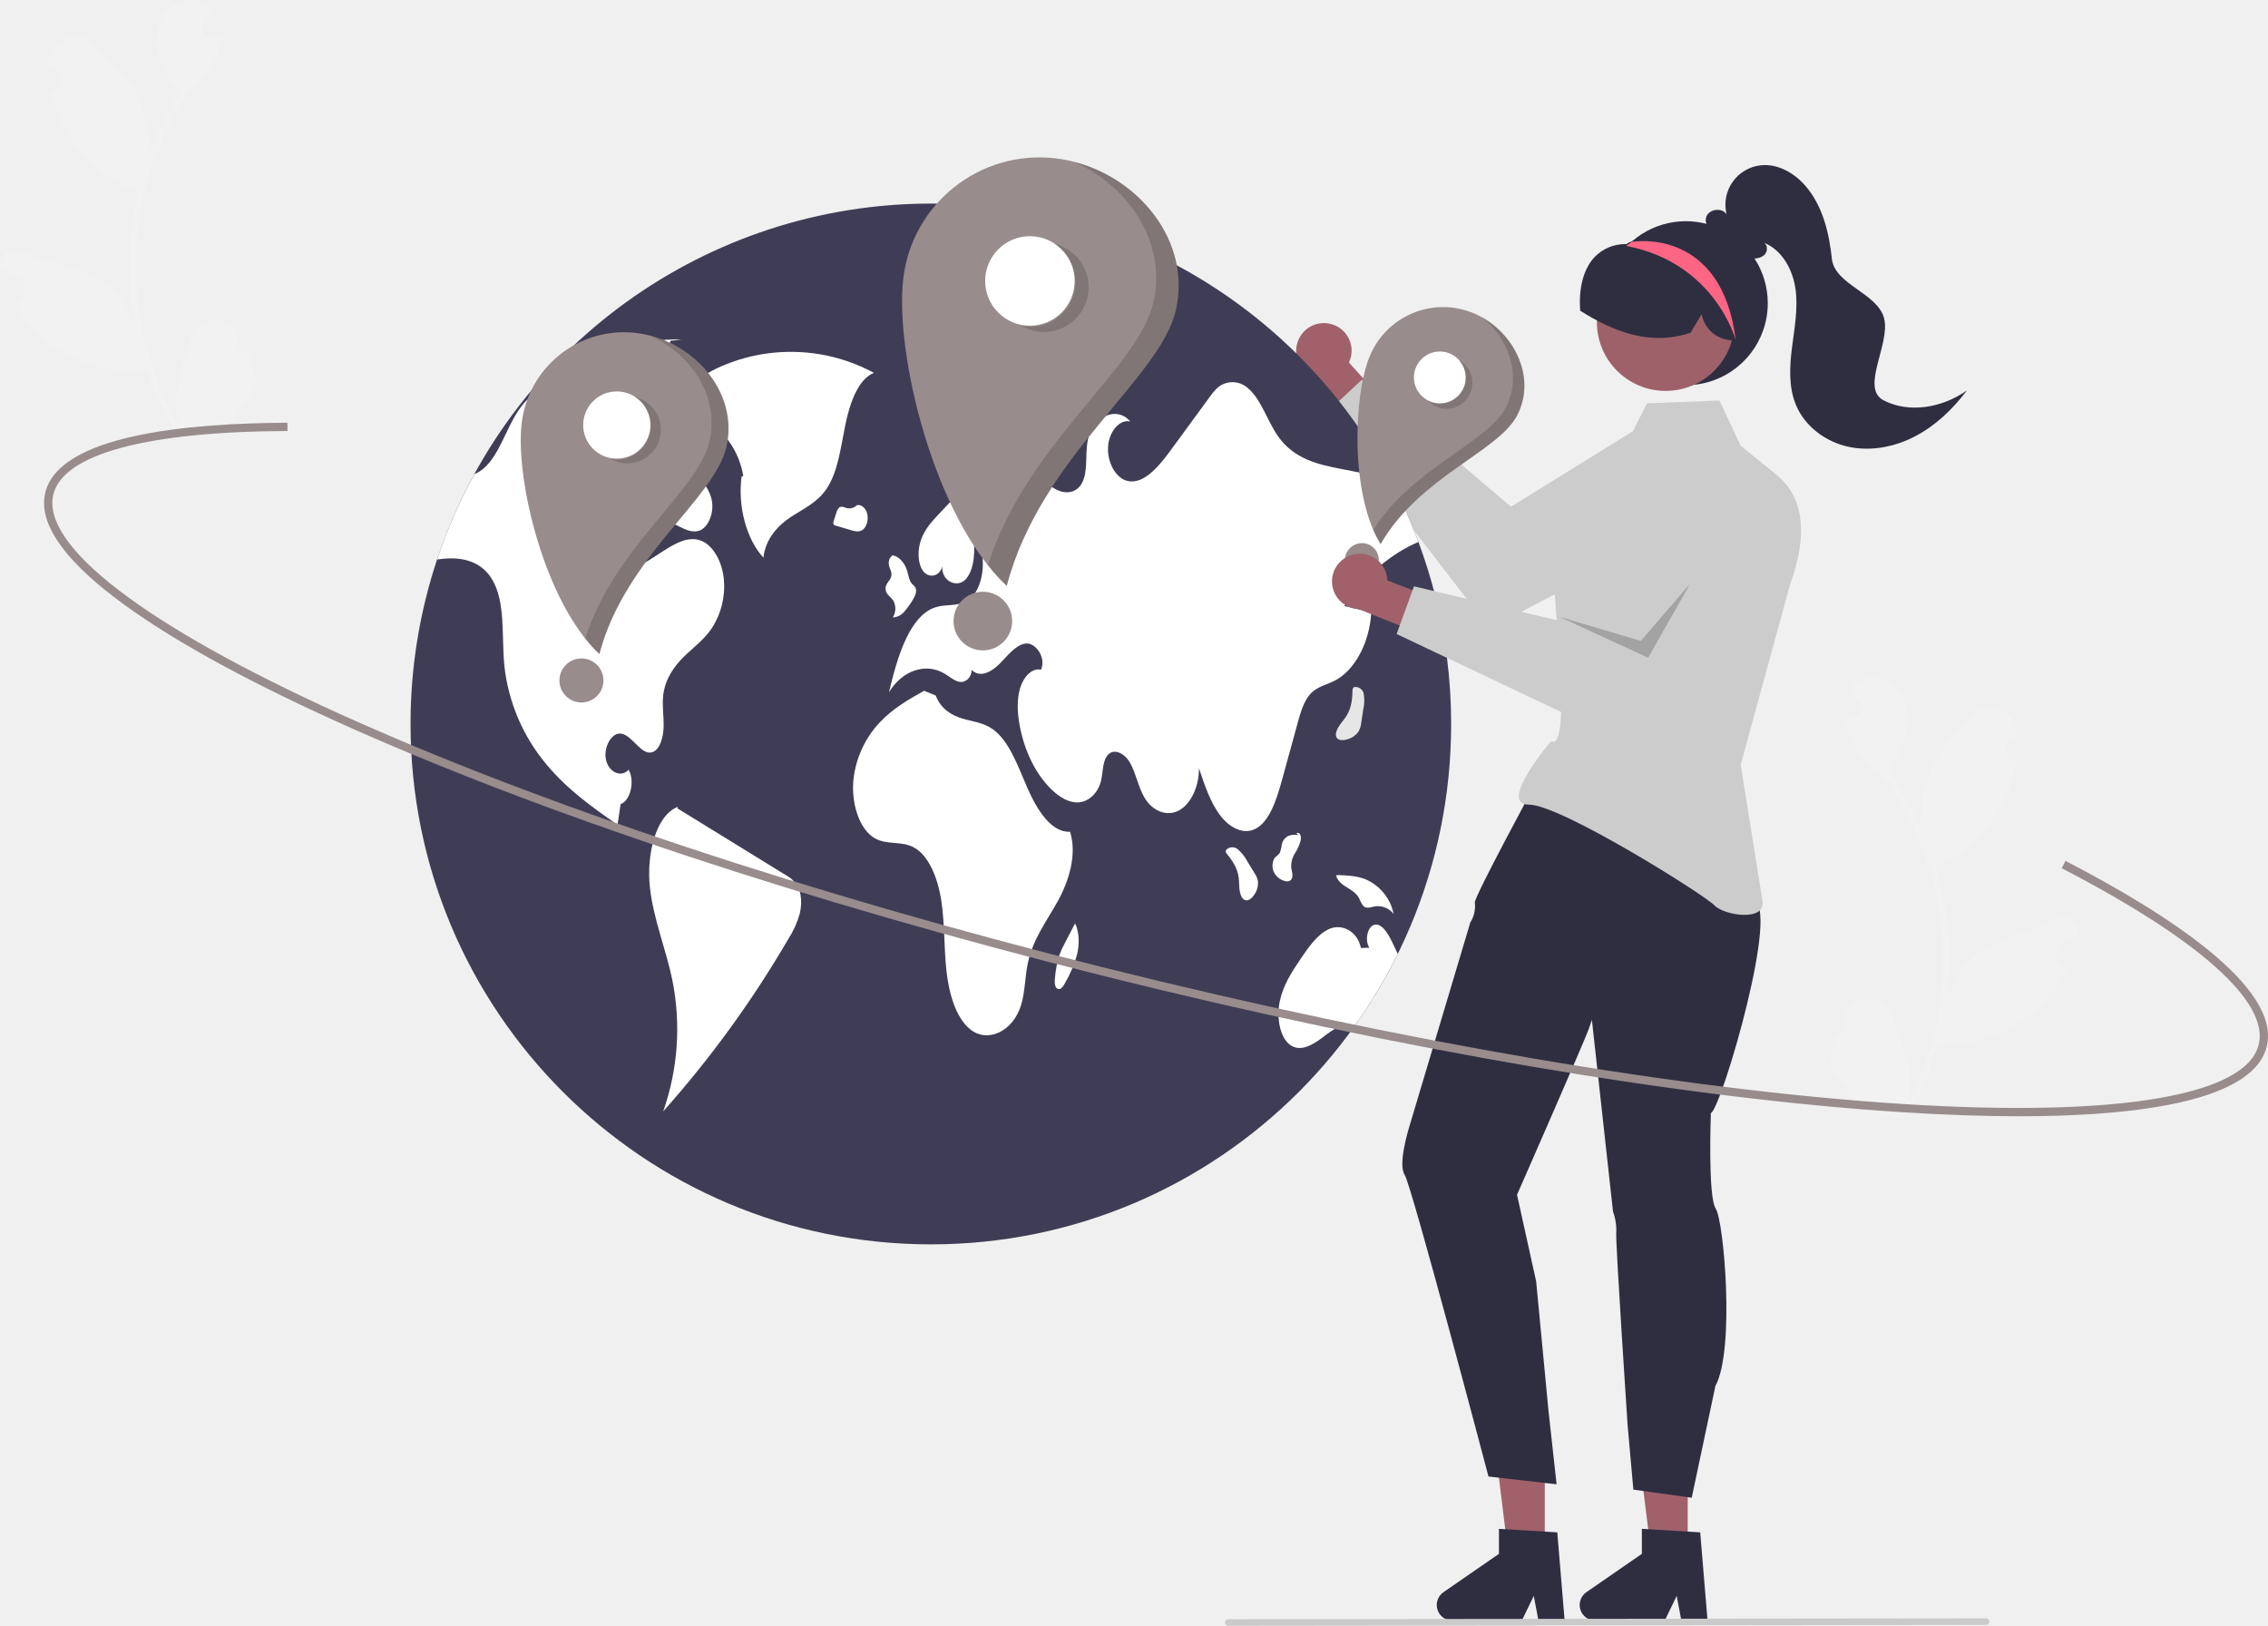
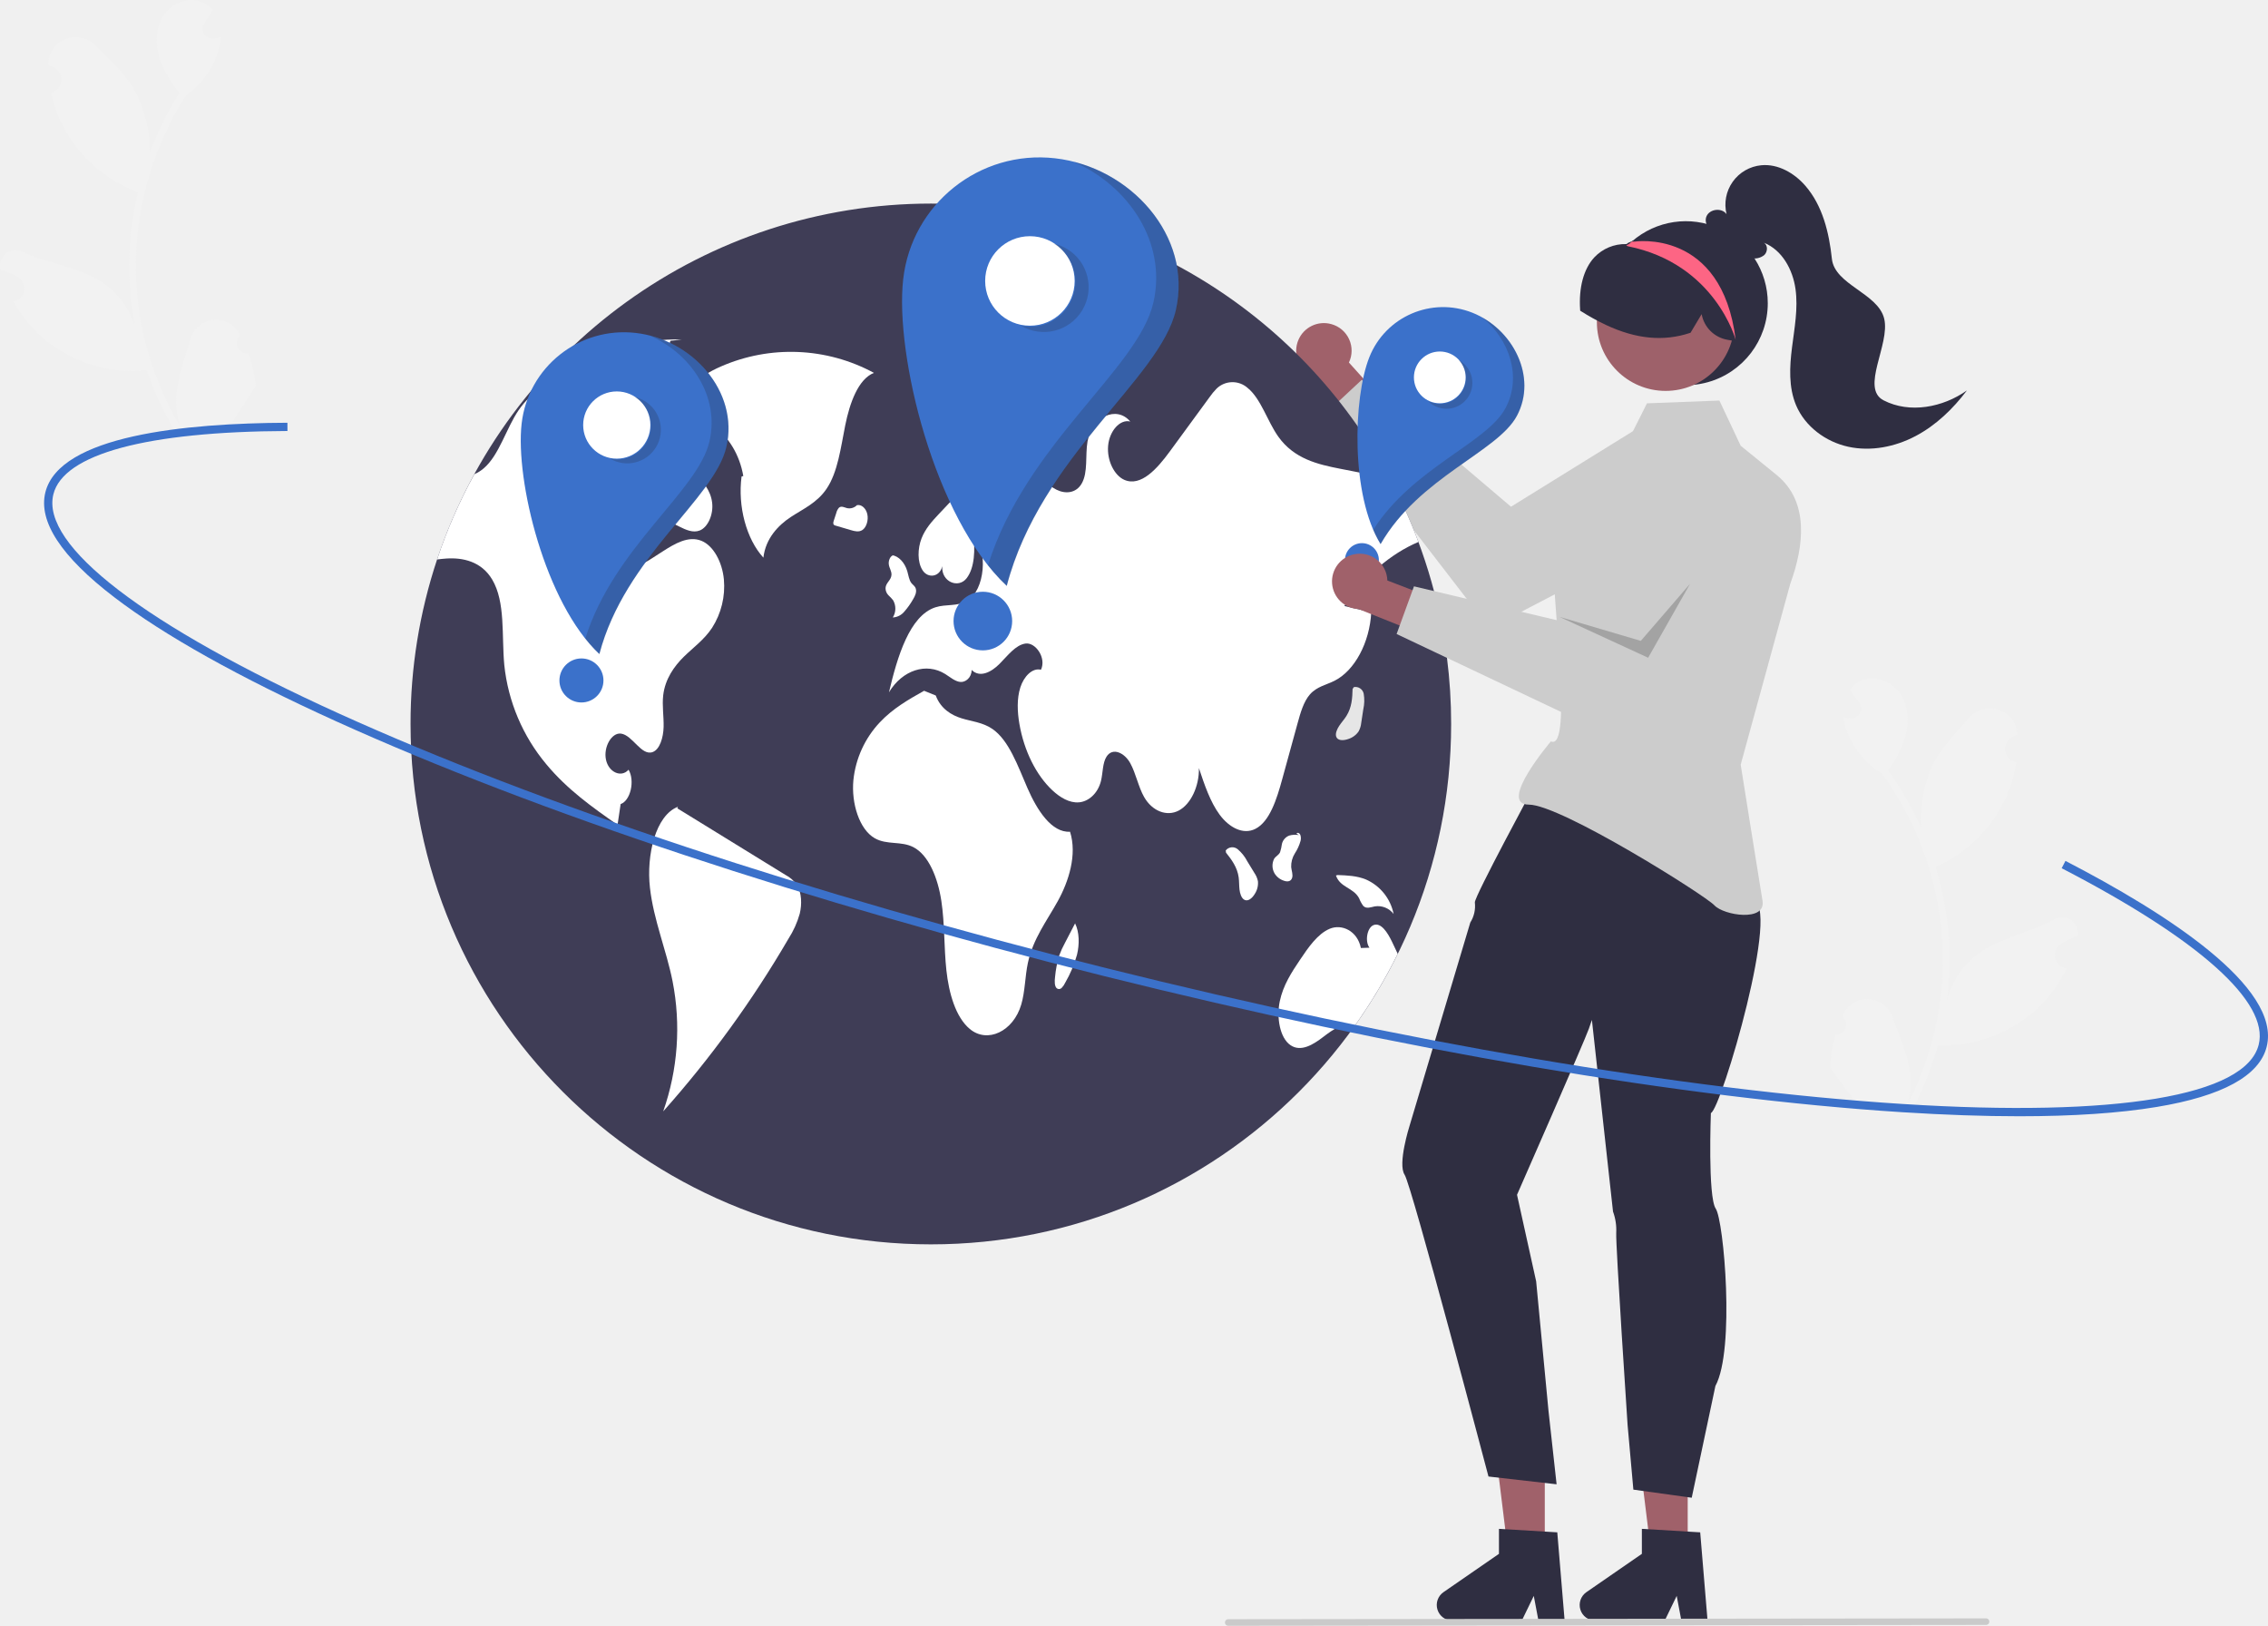
<svg xmlns="http://www.w3.org/2000/svg" data-name="Layer 1" width="825.202" height="591.419" viewBox="0 0 825.202 591.419">
  <path d="M855.224,530.608a3.613,3.613,0,0,0,2.907-6.134c-.074-.366-.127-.629-.202-.995q.054-.116.109-.231a9.703,9.703,0,0,1,17.876.899c2.596,7.179,5.991,14.407,6.561,21.897a28.705,28.705,0,0,1-.962,9.838,115.086,115.086,0,0,0,12.68-47.26,111.081,111.081,0,0,0-.112-12.411q-.335-5.081-1.115-10.11a116.419,116.419,0,0,0-20.767-50.362,30.983,30.983,0,0,1-12.25-13.954,23.634,23.634,0,0,1-1.847-6.551c.623.111,1.257.192,1.882.263.195.019.4.039.594.059l.073.007a3.58,3.58,0,0,0,3.208-5.689q-.383-.518-.766-1.036c-.387-.533-.785-1.056-1.172-1.588a1.784,1.784,0,0,1-.126-.16c-.445-.608-.891-1.205-1.336-1.812a10.352,10.352,0,0,1,3.543-3.119c4.865-2.553,11.309-.328,14.53,4.115,3.232,4.443,3.599,10.483,2.158,15.78a41.485,41.485,0,0,1-6.327,12.512c.242.341.494.672.735,1.012a117.172,117.172,0,0,1,11.316,19.923,48.709,48.709,0,0,1,3.957-22.465c3.093-6.578,8.567-11.985,13.427-17.57,5.837-6.708,16.999-3.142,17.56,5.732q.008.129.016.258-1.049.529-2.059,1.131a4.901,4.901,0,0,0,1.559,9.001l.099.02a48.767,48.767,0,0,1-1.623,7.224,50.21,50.21,0,0,1-26.436,30.272c-.41.187-.81.374-1.22.551a119.597,119.597,0,0,1,5.022,30.563,113.435,113.435,0,0,1-.934,18.292l.041-.214a29.974,29.974,0,0,1,11.026-16.813c8.167-6.095,19.39-7.957,28.118-12.756a5.625,5.625,0,0,1,8.352,5.867q-.022.113-.045.225a32.924,32.924,0,0,0-3.771,1.605q-1.049.529-2.059,1.131a4.901,4.901,0,0,0,1.559,9.001l.099.02c.071.014.133.027.204.04a48.808,48.808,0,0,1-9.622,13.625,50.254,50.254,0,0,1-37.15,14.279l-.01-0a119.562,119.562,0,0,1-9.113,23.048l-28.661-1.334c-.088-.323-.165-.656-.243-.979a32.599,32.599,0,0,0,7.953-.103c-2.005-2.708-4.009-5.437-6.014-8.145a1.781,1.781,0,0,1-.126-.16c-1.016-1.386-2.044-2.761-3.06-4.147l-.001-.002a47.75,47.75,0,0,1,1.963-12.086Z" transform="translate(-187.3989 -154.2905)" fill="#f2f2f2" />
  <path d="M277.743,282.773a3.613,3.613,0,0,1-3.28-5.943c.051-.37.088-.635.14-1.005q-.061-.112-.123-.224a9.703,9.703,0,0,0-17.786,2.002c-2.148,7.326-5.089,14.75-5.196,22.26a28.705,28.705,0,0,0,1.568,9.76A115.086,115.086,0,0,1,237.489,263.235a111.08,111.08,0,0,1-.655-12.394q.02-5.092.488-10.16a116.419,116.419,0,0,1,17.616-51.549,30.983,30.983,0,0,0,11.364-14.684,23.634,23.634,0,0,0,1.438-6.653c-.615.15-1.243.27-1.862.378-.193.031-.397.064-.59.095l-.073.011a3.58,3.58,0,0,1-3.554-5.48q.35-.541.7-1.082c.353-.556.718-1.102,1.071-1.658a1.783,1.783,0,0,0,.116-.168c.407-.634.815-1.258,1.222-1.891a10.352,10.352,0,0,0-3.728-2.894c-5.013-2.248-11.307.371-14.248,5.005-2.951,4.635-2.944,10.685-1.179,15.883a41.485,41.485,0,0,0,7.088,12.097c-.22.355-.451.701-.671,1.056a117.172,117.172,0,0,0-10.063,20.584,48.709,48.709,0,0,0-5.337-22.177c-3.493-6.374-9.291-11.432-14.486-16.706-6.24-6.335-17.161-2.086-17.172,6.806q-0.0.129 0.0.258,1.08.463,2.125,1.002a4.901,4.901,0,0,1-1,9.08l-.098.026a48.767,48.767,0,0,0,2.066,7.109,50.21,50.21,0,0,0,28.256,28.581c.421.161.832.323,1.252.474a119.597,119.597,0,0,0-3.124,30.814,113.433,113.433,0,0,0,2.062,18.199l-.054-.211a29.974,29.974,0,0,0-12.044-16.1c-8.528-5.579-19.845-6.744-28.852-10.995a5.625,5.625,0,0,0-7.973,6.372q.029.111.059.222a32.924,32.924,0,0,1,3.863,1.369q1.08.464,2.125,1.002a4.901,4.901,0,0,1-1,9.081l-.098.026c-.07.018-.131.035-.201.053a48.808,48.808,0,0,0,10.445,13.005,50.254,50.254,0,0,0,37.961,11.957l.01-.001a119.563,119.563,0,0,0,10.52,22.441l28.523-3.102c.068-.328.124-.665.182-.992a32.599,32.599,0,0,1-7.944.388c1.834-2.827,3.665-5.674,5.499-8.501a1.779,1.779,0,0,0,.116-.168c.929-1.446,1.869-2.882,2.798-4.328l0-.002a47.75,47.75,0,0,0-2.706-11.941Z" transform="translate(-187.3989 -154.2905)" fill="#f2f2f2" />
  <path d="M671.818,272.202a10.016,10.016,0,0,1,6.383,13.969l15.306,17.017-8.073,11.824L664.157,290.677a10.07,10.07,0,0,1,7.661-18.475Z" transform="translate(-187.3989 -154.2905)" fill="#a0616a" />
  <path d="M815.114,313.989l0,0a20.026,20.026,0,0,0-27.608-6.542l-50.339,31.177-54.301-46.158L669.356,305.045l59.987,77.83,77.965-40.644C805.489,343.179,817.313,317.567,815.114,313.989Z" transform="translate(-187.3989 -154.2905)" fill="#ccc" />
  <path d="M715.391,417.655a189.27,189.27,0,0,1-189.308,189.308c-104.551,0-189.308-84.757-189.308-189.308a189.245,189.245,0,0,1,9.655-59.842A189.506,189.506,0,0,1,526.083,228.347,189.245,189.245,0,0,1,693.021,328.333a186.774,186.774,0,0,1,10.464,23.106c.41,1.104.81,2.208,1.199,3.323v.011q2.603,7.351,4.586,14.976A189.32,189.32,0,0,1,715.391,417.655Z" transform="translate(-187.3989 -154.2905)" fill="#3f3d56" />
  <path d="M505.371,289.931a63.517,63.517,0,0,0-55.761-2.281c-7.796,3.393-16.006,9.48-18.607,20.471,10.519-6.208,24.136,3.601,26.843,19.336l-.632.174c-1.43,10.899,1.762,22.764,7.941,29.522.811-7.02,5.427-11.797,9.967-14.781,4.54-2.984,9.562-5.152,13.027-10.282,4.108-6.081,5.151-14.969,6.783-23.077C496.563,300.905,499.659,292.19,505.371,289.931Z" transform="translate(-187.3989 -154.2905)" fill="#fff" />
  <path d="M446.489,382.675c-2.913,4.375-6.805,7.12-10.296,10.538-3.481,3.429-6.794,8.056-7.488,13.998-.442,3.807.242,7.677.147,11.527-.094,3.849-1.378,8.182-3.996,9.139-4.133,1.493-7.288-6.184-11.537-6.72-3.376-.421-6.415,4.89-5.437,9.497.978,4.606,5.574,6.647,8.214,3.639,2.387,4.007.705,11.274-2.882,12.505-.379,2.524-.757,5.038-1.125,7.562-9.066-6.342-18.226-12.789-25.935-22.075a67.007,67.007,0,0,1-15.271-36.095c-.999-10.675.484-22.885-4.417-31.099-3.923-6.573-10.654-8.025-16.712-7.614-1.104.074-2.219.2-3.323.336a187.235,187.235,0,0,1,13.556-31.025,13.282,13.282,0,0,0,3.397-2.114c5.637-4.785,8.14-14.472,12.715-21.171q.442-.647.915-1.262c4.68-6.111,10.948-9.255,17.006-12.179,13.409-6.51,27.208-13.104,41.364-12.2l-4.028.389q-7.052,19.751-14.114,39.502-1.073,3.029-2.166,6.068c-2.671,7.488-5.427,15.46-5.017,23.842.242,4.964,1.967,10.265,5.248,11.968,3.06,1.578,6.405-.358,9.36-2.272,1.252-.799,2.493-1.599,3.744-2.408,4.491-2.892,9.465-5.858,14.209-3.923,4.344,1.767,7.551,7.667,8.161,14.03A28.049,28.049,0,0,1,446.489,382.675Z" transform="translate(-187.3989 -154.2905)" fill="#fff" />
  <path d="M473.198,472.572q-19.674-12.113-39.348-24.227l.223-.573c-8.155,3.106-11.54,17.602-10.193,29.456,1.348,11.854,5.917,22.451,8.226,34.002a90.252,90.252,0,0,1-3.403,47.358,387.843,387.843,0,0,0,45.56-62.781,33.588,33.588,0,0,0,4.121-9.138c.833-3.442.705-7.58-.964-10.34A11.511,11.511,0,0,0,473.198,472.572Z" transform="translate(-187.3989 -154.2905)" fill="#fff" />
  <path d="M421.435,325.653c-1.393,3.131-1.929,7.307-.665,10.547,1.291,3.309,4.019,4.804,6.532,6.05l7.247,3.592c2.411,1.195,5.01,2.402,7.468,1.419,2.964-1.186,5.02-5.833,4.488-10.148-.566-4.591-3.46-7.749-6.136-10.439q-5.618-5.645-11.237-11.291l-2.111,2.585A28.192,28.192,0,0,0,421.435,325.653Z" transform="translate(-187.3989 -154.2905)" fill="#fff" />
  <path d="M676.541,374.735q4.891,1.152,9.781,2.303c-.568,11.012-6.026,21.203-13.346,24.894-3.05,1.536-6.447,2.103-8.971,4.975-2.282,2.608-3.439,6.668-4.501,10.549q-2.792,10.16-5.585,20.319c-1.998,7.299-4.564,15.408-9.76,18.037-4.459,2.261-9.56-.505-12.989-5.143-3.429-4.638-5.521-10.875-7.551-16.953.126,6.626-2.955,13.125-7.32,15.429-4.375,2.303-9.697.221-12.621-4.922-2.103-3.692-2.976-8.561-5.038-12.305-2.061-3.744-6.384-5.89-8.635-2.377-1.483,2.335-1.294,5.911-2.03,8.877-1.146,4.606-4.617,7.499-8.056,7.751-3.429.252-6.773-1.725-9.644-4.407-5.921-5.553-10.286-14.366-11.979-24.158-.747-4.365-.957-9.118.337-13.21,1.294-4.091,4.417-7.246,7.52-6.468,2.04-4.312-1.988-10.033-5.616-9.529-3.639.505-6.489,4.407-9.476,7.404-2.976,2.997-7.141,5.174-10.139,2.198.021,2.766-2.23,4.596-4.175,4.365-1.935-.221-3.66-1.777-5.437-2.882-6.868-4.281-15.586-1.441-20.466,6.657,3.05-12.978,7.52-27.87,16.89-30.92,3.828-1.251,8.004-.221,11.621-2.387,6.405-3.839,7.699-18.342,2.167-24.326.705,5.658.568,12.263-2.419,16.133-2.987,3.87-9.255,1.346-8.876-4.375-.862,3.944-5.153,4.543-7.131,1.514-1.988-3.029-1.819-7.982-.41-11.6s3.807-6.216,6.131-8.708c4.996-5.353,10.065-10.77,15.849-14.135,5.795-3.365,12.484-4.501,18.289-1.157,3.061,1.767,5.753,4.712,8.877,6.268,3.124,1.567,7.089,1.367,9.16-2.293,2.324-4.081,1.23-10.139,2.093-15.239,1.546-9.013,10.559-13.23,15.555-7.278-3.733-.957-7.593,3.46-8.056,8.813-.473,5.353,2.23,10.759,5.848,12.379,6.079,2.692,12.032-4.081,16.628-10.349q7.194-9.844,14.408-19.677a23.782,23.782,0,0,1,2.577-3.134,8.291,8.291,0,0,1,11.327-.231c4.859,3.965,7.141,12.095,11.127,17.69,5.784,8.13,14.44,10.107,22.496,11.684q9.008,1.751,18.026,3.523a186.774,186.774,0,0,1,10.464,23.106C693.305,355.762,683.913,363.849,676.541,374.735Z" transform="translate(-187.3989 -154.2905)" fill="#fff" />
  <path d="M695.955,501.276a188.546,188.546,0,0,1-15.671,26.219c-3.786-1.62-7.856,1.273-11.401,3.986-3.702,2.84-8.151,5.606-11.947,3.018-3.881-2.65-5.132-10.065-3.902-15.944,1.23-5.869,4.301-10.538,7.278-14.976,3.155-4.712,6.531-9.602,10.917-11.432,4.396-1.83,10.044.757,11.327,7.004l3.113-.105c-1.746-2.398-.831-7.362,1.515-8.235,2.703-1.02,5.048,2.692,6.647,5.974C694.546,498.268,695.272,499.762,695.955,501.276Z" transform="translate(-187.3989 -154.2905)" fill="#fff" />
  <path d="M576.727,456.853c-6.691.421-11.992-7.817-15.514-15.92-3.522-8.104-6.736-17.371-12.773-21.496-3.45-2.357-7.383-2.68-11.125-3.822-3.742-1.142-7.659-3.505-9.447-8.318l-4.245-1.715c-5.606,3.152-11.285,6.362-16.116,11.491a36.018,36.018,0,0,0-9.603,20.993c-.811,8.496,2.183,17.97,7.778,21.161,4.421,2.522,9.567.932,14.045,3.241,5.595,2.884,8.916,11.264,10.173,19.537s.939,16.871,1.838,25.238,3.379,17.073,8.509,21.361c6.42,5.366,15.841.907,18.722-8.86,1.413-4.791,1.364-10.197,2.421-15.171,1.861-8.758,6.883-15.256,10.866-22.441C576.241,474.949,579.376,465.191,576.727,456.853Z" transform="translate(-187.3989 -154.2905)" fill="#fff" />
  <path d="M510.607,370.79a17.86,17.86,0,0,1,1.742,1.85,6.077,6.077,0,0,1-.107,6.276,5.839,5.839,0,0,0,4.181-2.125,26.879,26.879,0,0,0,3.206-4.516c.683-1.113,1.408-2.618.945-3.939-.316-.902-1.064-1.287-1.588-1.965-.831-1.075-1.036-2.783-1.466-4.259-.928-3.188-3.153-5.532-5.567-5.867l.335.064c-1.009.345-1.713,1.947-1.49,3.388.203,1.312,1.046,2.402.963,3.741-.121,1.925-2.044,2.828-2.163,4.753A3.674,3.674,0,0,0,510.607,370.79Z" transform="translate(-187.3989 -154.2905)" fill="#fff" />
  <path d="M499.142,338.082c.01-.003.02-.003.03-.006a5.357,5.357,0,0,0,.571-.608Z" transform="translate(-187.3989 -154.2905)" fill="#e6e6e6" />
  <path d="M501.149,347.116c1.479-.951,2.306-3.582,1.817-5.785-.486-2.189-2.206-3.66-3.793-3.256a3.866,3.866,0,0,1-3.595,1.058c-.981-.253-2.058-.903-2.909-.164a4.404,4.404,0,0,0-.991,1.935q-.472,1.45-.945,2.9a1.83,1.83,0,0,0-.112,1.099.931.931,0,0,0,.714.568q2.835.836,5.669,1.671C498.381,347.549,499.868,347.94,501.149,347.116Z" transform="translate(-187.3989 -154.2905)" fill="#fff" />
  <path d="M643.805,471.848q-1.31-2.145-2.62-4.29a14.334,14.334,0,0,0-3.453-4.336,3.06,3.06,0,0,0-4.356.436l.106.817c1.991,2.498,4.098,5.273,4.603,8.98.199,1.462.13,2.974.304,4.442s.671,2.99,1.618,3.623c1.375.919,2.99-.436,3.969-2.089a7.193,7.193,0,0,0,1.115-4.579A8.03,8.03,0,0,0,643.805,471.848Z" transform="translate(-187.3989 -154.2905)" fill="#fff" />
  <path d="M682.68,417.231q.379-2.485.758-4.97a14.334,14.334,0,0,0,.15-5.541,3.06,3.06,0,0,0-3.614-2.471l-.445.693c-.085,3.193-.261,6.673-2.262,9.834-.789,1.246-1.816,2.359-2.628,3.594s-1.412,2.72-1.095,3.814c.461,1.589,2.569,1.592,4.382.958a7.193,7.193,0,0,0,3.801-2.785A8.03,8.03,0,0,0,682.68,417.231Z" transform="translate(-187.3989 -154.2905)" fill="#e6e6e6" />
  <path d="M657.508,473.709c.427-1.228-.189-2.636-.32-3.993a8.765,8.765,0,0,1,1.334-4.969,16.154,16.154,0,0,0,2.078-4.556,3.812,3.812,0,0,0-.1-2.231c-.289-.65-.99-.946-1.391-.431l.86.554a7.829,7.829,0,0,0-3.489.169,4.318,4.318,0,0,0-2.644,2.981,18.441,18.441,0,0,1-.693,3.092c-.513,1.054-1.505,1.405-2.129,2.33a5.57,5.57,0,0,0,.088,5.292,6.177,6.177,0,0,0,3.494,2.748C655.645,475.069,657.028,475.089,657.508,473.709Z" transform="translate(-187.3989 -154.2905)" fill="#fff" />
  <path d="M681.91,481.072a12.005,12.005,0,0,0,1.512,2.775c1.168,1.177,2.756.454,4.173.168a7.215,7.215,0,0,1,6.864,2.753A17.471,17.471,0,0,0,684.411,474.231c-3.341-1.362-6.86-1.494-10.334-1.616l-.6.154C675.006,477.22,679.808,477.121,681.91,481.072Z" transform="translate(-187.3989 -154.2905)" fill="#fff" />
  <path d="M578.558,490.177l.009.019q.087-.168.175-.336Z" transform="translate(-187.3989 -154.2905)" fill="#e6e6e6" />
  <path d="M574.856,497.342a32.889,32.889,0,0,0-2.077,4.562,39.711,39.711,0,0,0-1.505,7.806c-.188,1.504-.246,3.426.697,4.159a1.337,1.337,0,0,0,1.749-.238,6.918,6.918,0,0,0,1.268-1.885,43.417,43.417,0,0,0,4.28-10.159c.902-3.744.894-8.151-.701-11.393Q576.711,493.769,574.856,497.342Z" transform="translate(-187.3989 -154.2905)" fill="#fff" />
  <path d="M539.143,306.44a4.215,4.215,0,0,0,4.542.886,14.999,14.999,0,0,0,4.274-2.823,10.055,10.055,0,0,0,2.591-2.826,5.732,5.732,0,0,0,.53-4.366c-.585-1.712-2.07-2.286-3.38-2.674q-3.146-.933-6.292-1.866l1.517-1.368c-1.561-.838-3.288.717-4.264,2.642a14.224,14.224,0,0,0-1.294,3.984C536.844,301.051,537.355,304.649,539.143,306.44Z" transform="translate(-187.3989 -154.2905)" fill="#e6e6e6" />
  <path d="M576.174,294.008a3.465,3.465,0,0,0,4.722.384,5.279,5.279,0,0,0,2.089-3.762c.148-1.65-.667-3.484-1.832-3.626l.267-1.545c-2.244-.405-5.006-.487-6.209,2.239A6.399,6.399,0,0,0,576.174,294.008Z" transform="translate(-187.3989 -154.2905)" fill="#e6e6e6" />
-   <path d="M571.227,211.865a49.926,49.926,0,0,0-55.207,44.015c-3.091,27.399,11.344,86.898,37.662,111.528,12.392-47.189,55.815-75.179,61.56-100.336C621.381,240.191,598.627,214.955,571.227,211.865Z" transform="translate(-187.3989 -154.2905)" fill="#988c8c" />
+   <path d="M571.227,211.865a49.926,49.926,0,0,0-55.207,44.015c-3.091,27.399,11.344,86.898,37.662,111.528,12.392-47.189,55.815-75.179,61.56-100.336C621.381,240.191,598.627,214.955,571.227,211.865Z" transform="translate(-187.3989 -154.2905)" fill="#3b71ca" />
  <circle id="a2705e7e-530b-43fb-b0c6-4087ca2c8018" data-name="b262ea8c-1946-46c9-a449-3a1996c39394" cx="374.728" cy="102.203" r="16.282" fill="#fff" />
-   <circle id="bb575e01-1284-49d3-8651-037e5b7ffa75" data-name="bcc29a3a-8123-4529-80aa-6f70df2823cf" cx="357.608" cy="225.929" r="10.665" fill="#988c8c" />
+   <circle id="bb575e01-1284-49d3-8651-037e5b7ffa75" data-name="bcc29a3a-8123-4529-80aa-6f70df2823cf" cx="357.608" cy="225.929" r="10.665" fill="#3b71ca" />
  <path d="M575.599,244.828A16.282,16.282,0,0,1,558.827,272.741a16.28,16.28,0,0,0,11.909-29.853A16.282,16.282,0,0,1,575.599,244.828Z" transform="translate(-187.3989 -154.2905)" fill="#231f20" opacity="0.2" style="isolation:isolate" />
  <path d="M615.306,267.124c-5.746,25.157-49.169,53.147-61.56,100.336a69.061,69.061,0,0,1-6.877-7.535c13.925-44.356,54.645-71.309,60.196-95.615,4.968-21.754-8.988-42.429-29.015-51.163C602.292,219.242,620.932,242.491,615.306,267.124Z" transform="translate(-187.3989 -154.2905)" fill="#231f20" opacity="0.2" style="isolation:isolate" />
-   <path d="M418.644,275.396a37.492,37.492,0,0,0-41.459,33.054c-2.321,20.576,8.519,65.257,28.283,83.754,9.306-35.437,41.915-56.457,46.23-75.349C456.308,296.668,439.22,277.717,418.644,275.396Z" transform="translate(-187.3989 -154.2905)" fill="#988c8c" />
+   <path d="M418.644,275.396a37.492,37.492,0,0,0-41.459,33.054c-2.321,20.576,8.519,65.257,28.283,83.754,9.306-35.437,41.915-56.457,46.23-75.349C456.308,296.668,439.22,277.717,418.644,275.396Z" transform="translate(-187.3989 -154.2905)" fill="#3b71ca" />
  <circle id="b2d5ab8a-e71c-4a1a-aadf-98f8ab95825b" data-name="b262ea8c-1946-46c9-a449-3a1996c39394" cx="224.412" cy="154.621" r="12.228" fill="#fff" />
-   <circle id="bac33ac8-32b5-423c-9bc5-6c03ceb8d8dc" data-name="bcc29a3a-8123-4529-80aa-6f70df2823cf" cx="211.555" cy="247.535" r="8.009" fill="#988c8c" />
+   <circle id="bac33ac8-32b5-423c-9bc5-6c03ceb8d8dc" data-name="bcc29a3a-8123-4529-80aa-6f70df2823cf" cx="211.555" cy="247.535" r="8.009" fill="#3b71ca" />
  <path d="M421.928,300.151A12.227,12.227,0,1,1,409.332,321.112a12.226,12.226,0,0,0,8.943-22.418A12.227,12.227,0,0,1,421.928,300.151Z" transform="translate(-187.3989 -154.2905)" fill="#231f20" opacity="0.2" style="isolation:isolate" />
  <path d="M451.746,316.894c-4.315,18.892-36.924,39.911-46.23,75.349a51.862,51.862,0,0,1-5.165-5.658c10.457-33.31,41.036-53.55,45.205-71.803,3.731-16.337-6.75-31.863-21.789-38.421C441.973,280.936,455.971,298.395,451.746,316.894Z" transform="translate(-187.3989 -154.2905)" fill="#231f20" opacity="0.2" style="isolation:isolate" />
  <polygon points="614.063 564.054 600.638 564.054 594.251 512.27 614.066 512.271 614.063 564.054" fill="#a0616a" />
  <path d="M808.684,743.836H799.158l-1.7-8.994-4.355,8.994H767.836a5.68,5.68,0,0,1-3.227-10.353l20.177-13.935v-9.093l21.223,1.267Z" transform="translate(-187.3989 -154.2905)" fill="#2f2e41" />
  <polygon points="562.063 564.054 548.638 564.054 542.251 512.27 562.066 512.271 562.063 564.054" fill="#a0616a" />
  <path d="M756.684,743.836H747.158l-1.7-8.994-4.355,8.994H715.836a5.68,5.68,0,0,1-3.227-10.353l20.177-13.935v-9.093l21.223,1.267Z" transform="translate(-187.3989 -154.2905)" fill="#2f2e41" />
  <path d="M698.458,581.624C701.027,585.477,728.977,691.417,728.977,691.417l24.783,2.826-2.942-26.655-4.496-47.17-6.962-31.485s24.587-55.957,26.141-60.414l1.105-3.199L774.287,595.035a19.577,19.577,0,0,1,1.169,7.785c-.231,4.355,4.136,69.869,4.136,69.869l2.1,23.495,21.233,2.95L811.54,658.48c7.194-13.206,3.07-60.131.128-64.499s-1.773-34.787-1.773-34.787c3.756-1.322,26.157-77.706,14.953-77.255.719-4.072,1.285-7.708,1.285-7.708L806.684,458.547l-48.673-12.653-12.28-5.896s-21.932,40.554-21.713,42.571a11.214,11.214,0,0,1-1.657,7.309l-22.143,74.108S695.863,577.731,698.458,581.624Z" transform="translate(-187.3989 -154.2905)" fill="#2f2e41" />
  <path d="M820.74,316.438,812.997,299.998l-26.354,1.013-8.596,17.103s-24.567,29.343-25.362,38.884c-1,12,7.312,70.812-1,67,0,0-19.595,23-8,23s64.042,32.924,67.484,36.627,18.804,6.103,17.516-1.627-7.944-49.534-7.944-49.534l18.019-65.733c5.186-14.192,6.8-30.11-4.923-39.643Z" transform="translate(-187.3989 -154.2905)" fill="#ccc" />
-   <path d="M723.121,268.05A28.881,28.881,0,0,0,685.623,284.238c-5.885,14.825-6.86,50.228,4.091,67.972,14.081-24.459,42.568-33.491,49.595-46.661C746.817,291.476,737.946,273.935,723.121,268.05Z" transform="translate(-187.3989 -154.2905)" fill="#988c8c" />
+   <path d="M723.121,268.05A28.881,28.881,0,0,0,685.623,284.238c-5.885,14.825-6.86,50.228,4.091,67.972,14.081-24.459,42.568-33.491,49.595-46.661C746.817,291.476,737.946,273.935,723.121,268.05Z" transform="translate(-187.3989 -154.2905)" fill="#3b71ca" />
  <circle id="f50692ea-d13f-4759-b5e2-05248e17533e" data-name="b262ea8c-1946-46c9-a449-3a1996c39394" cx="523.867" cy="137.29" r="9.419" fill="#fff" />
-   <circle id="aec6a1c4-a00c-42b6-a49d-0158b63ca54a" data-name="bcc29a3a-8123-4529-80aa-6f70df2823cf" cx="495.528" cy="203.754" r="6.169" fill="#988c8c" />
+   <circle id="aec6a1c4-a00c-42b6-a49d-0158b63ca54a" data-name="bcc29a3a-8123-4529-80aa-6f70df2823cf" cx="495.528" cy="203.754" r="6.169" fill="#3b71ca" />
  <path d="M720.557,287.114a9.419,9.419,0,0,1-13.6,13.034A9.418,9.418,0,0,0,718.137,285.293,9.419,9.419,0,0,1,720.557,287.114Z" transform="translate(-187.3989 -154.2905)" fill="#231f20" opacity="0.2" style="isolation:isolate" />
  <path d="M739.336,305.588c-7.026,13.17-35.514,22.202-49.595,46.661a39.949,39.949,0,0,1-2.695-5.25c14.507-22.645,41.328-31.508,48.117-44.233,6.076-11.389,1.424-25.048-8.429-32.963C739.341,276.884,746.217,292.691,739.336,305.588Z" transform="translate(-187.3989 -154.2905)" fill="#231f20" opacity="0.2" style="isolation:isolate" />
  <path d="M680.146,355.92a10.016,10.016,0,0,1,12.035,9.542l21.368,8.202-1.817,14.201-30.013-12.007a10.07,10.07,0,0,1-1.572-19.938Z" transform="translate(-187.3989 -154.2905)" fill="#a0616a" />
  <path d="M829.452,326.656l0,0a20.026,20.026,0,0,0-27.565,6.719l-30.671,50.649L701.869,367.586l-6.318,17.345,88.805,42.066,44.977-71.637C836.068,345.896,839.365,332.708,829.452,326.656Z" transform="translate(-187.3989 -154.2905)" fill="#ccc" />
  <path d="M830.597,264.583a29.823,29.823,0,1,1-51.295-20.685l.143-.143c.239-.251.477-.501.728-.74a.012.012,0,0,0,.012-.012c.31-.286.62-.573.942-.847a29.815,29.815,0,0,1,49.47,22.427Z" transform="translate(-187.3989 -154.2905)" fill="#2f2e41" />
  <circle cx="606.028" cy="117.193" r="25.008" fill="#9e616a" />
  <path d="M819.983,278.615l-4.144-.732a11.554,11.554,0,0,1-9.305-9.317l-4.043,6.776-.177.059c-9.633,3.198-19.655,2.242-30.634-2.92a85.465,85.465,0,0,1-9.118-5.027l-.217-.135-.018-.254c-.56-8.135,1.266-14.932,5.142-19.137a15.417,15.417,0,0,1,11.634-4.85.957.957,0,0,0,.413-.228c.056-.041.111-.082.167-.12v-.042l.287-.135c.617-.29,1.246-.568,1.875-.822a28.199,28.199,0,0,1,29.448,5.708c7.703,7.354,11.236,19.695,8.792,30.711Z" transform="translate(-187.3989 -154.2905)" fill="#2f2e41" />
  <path d="M872.73,299.922c-8.51-4.392,2.435-20.334.236-29.655-2.199-9.321-18.037-12.319-19.046-21.842s-3.382-19.346-9.667-26.572c-4.016-4.618-9.933-8.027-16.025-7.448a14.409,14.409,0,0,0-12.628,17.792c-1.735-2.458-6.223-1.925-7.334.871-.988,2.485,1.194,5.496,3.763,5.716,3.36,4.15,7.209,8.554,12.473,9.391a5.681,5.681,0,0,0,4.841-1.117c1.239-1.189,1.335-3.567-.134-4.456,6.616,2.628,10.495,9.782,11.477,16.833.982,7.051-.377,14.185-1.271,21.248s-1.281,14.492,1.489,21.05c3.272,7.749,10.805,13.303,19.025,15.084s16.976.04,24.417-3.881c7.441-3.922,13.646-9.909,18.715-16.622C894.326,302.511,882.246,304.834,872.73,299.922Z" transform="translate(-187.3989 -154.2905)" fill="#2f2e41" />
  <path d="M818.919,277.92s-7.408-27.652-39.163-34.034c-.036-.012-.155-.06-.31-.131-.095-.06-.215-.119-.334-.179.358-.203.704-.382,1.062-.561a.012.012,0,0,0,.012-.012c.31-.286.62-.573.942-.847l.907.036S813.897,237.146,818.919,277.92Z" transform="translate(-187.3989 -154.2905)" fill="#fd6584" />
  <polygon points="614.934 212.357 596.999 233.136 567.364 224.385 599.671 239.273 614.934 212.357" opacity="0.2" />
  <path d="M909.985,745.402l-275.75.307a1.191,1.191,0,0,1,0-2.381l275.75-.307a1.191,1.191,0,1,1,0,2.381Z" transform="translate(-187.3989 -154.2905)" fill="#cacaca" />
-   <path d="M922.088,560.362q-19.368,0-42.457-1.464c-79.614-5.056-182.738-22.633-290.376-49.492C481.618,482.547,382.326,449.612,309.67,416.672c-35.393-16.047-62.556-31.236-80.735-45.147-19.247-14.727-27.666-27.564-25.024-38.153,5.148-20.629,50.731-25.142,88.064-25.295l.013,3c-51.268.21-81.514,8.387-85.166,23.022-4.652,18.64,33.287,47.741,104.087,79.841,72.496,32.868,171.605,65.739,279.073,92.557,107.467,26.816,210.401,44.363,289.84,49.408,77.579,4.928,124.743-2.938,129.395-21.578,3.862-15.477-21.598-38.275-71.689-64.198l1.379-2.664c36.397,18.836,78.646,45.852,73.222,67.589-2.643,10.589-16.105,17.965-40.015,21.923C958.483,559.232,941.743,560.362,922.088,560.362Z" transform="translate(-187.3989 -154.2905)" fill="#988c8c" />
+   <path d="M922.088,560.362q-19.368,0-42.457-1.464c-79.614-5.056-182.738-22.633-290.376-49.492C481.618,482.547,382.326,449.612,309.67,416.672c-35.393-16.047-62.556-31.236-80.735-45.147-19.247-14.727-27.666-27.564-25.024-38.153,5.148-20.629,50.731-25.142,88.064-25.295l.013,3c-51.268.21-81.514,8.387-85.166,23.022-4.652,18.64,33.287,47.741,104.087,79.841,72.496,32.868,171.605,65.739,279.073,92.557,107.467,26.816,210.401,44.363,289.84,49.408,77.579,4.928,124.743-2.938,129.395-21.578,3.862-15.477-21.598-38.275-71.689-64.198l1.379-2.664c36.397,18.836,78.646,45.852,73.222,67.589-2.643,10.589-16.105,17.965-40.015,21.923C958.483,559.232,941.743,560.362,922.088,560.362Z" transform="translate(-187.3989 -154.2905)" fill="#3b71ca" />
</svg>
